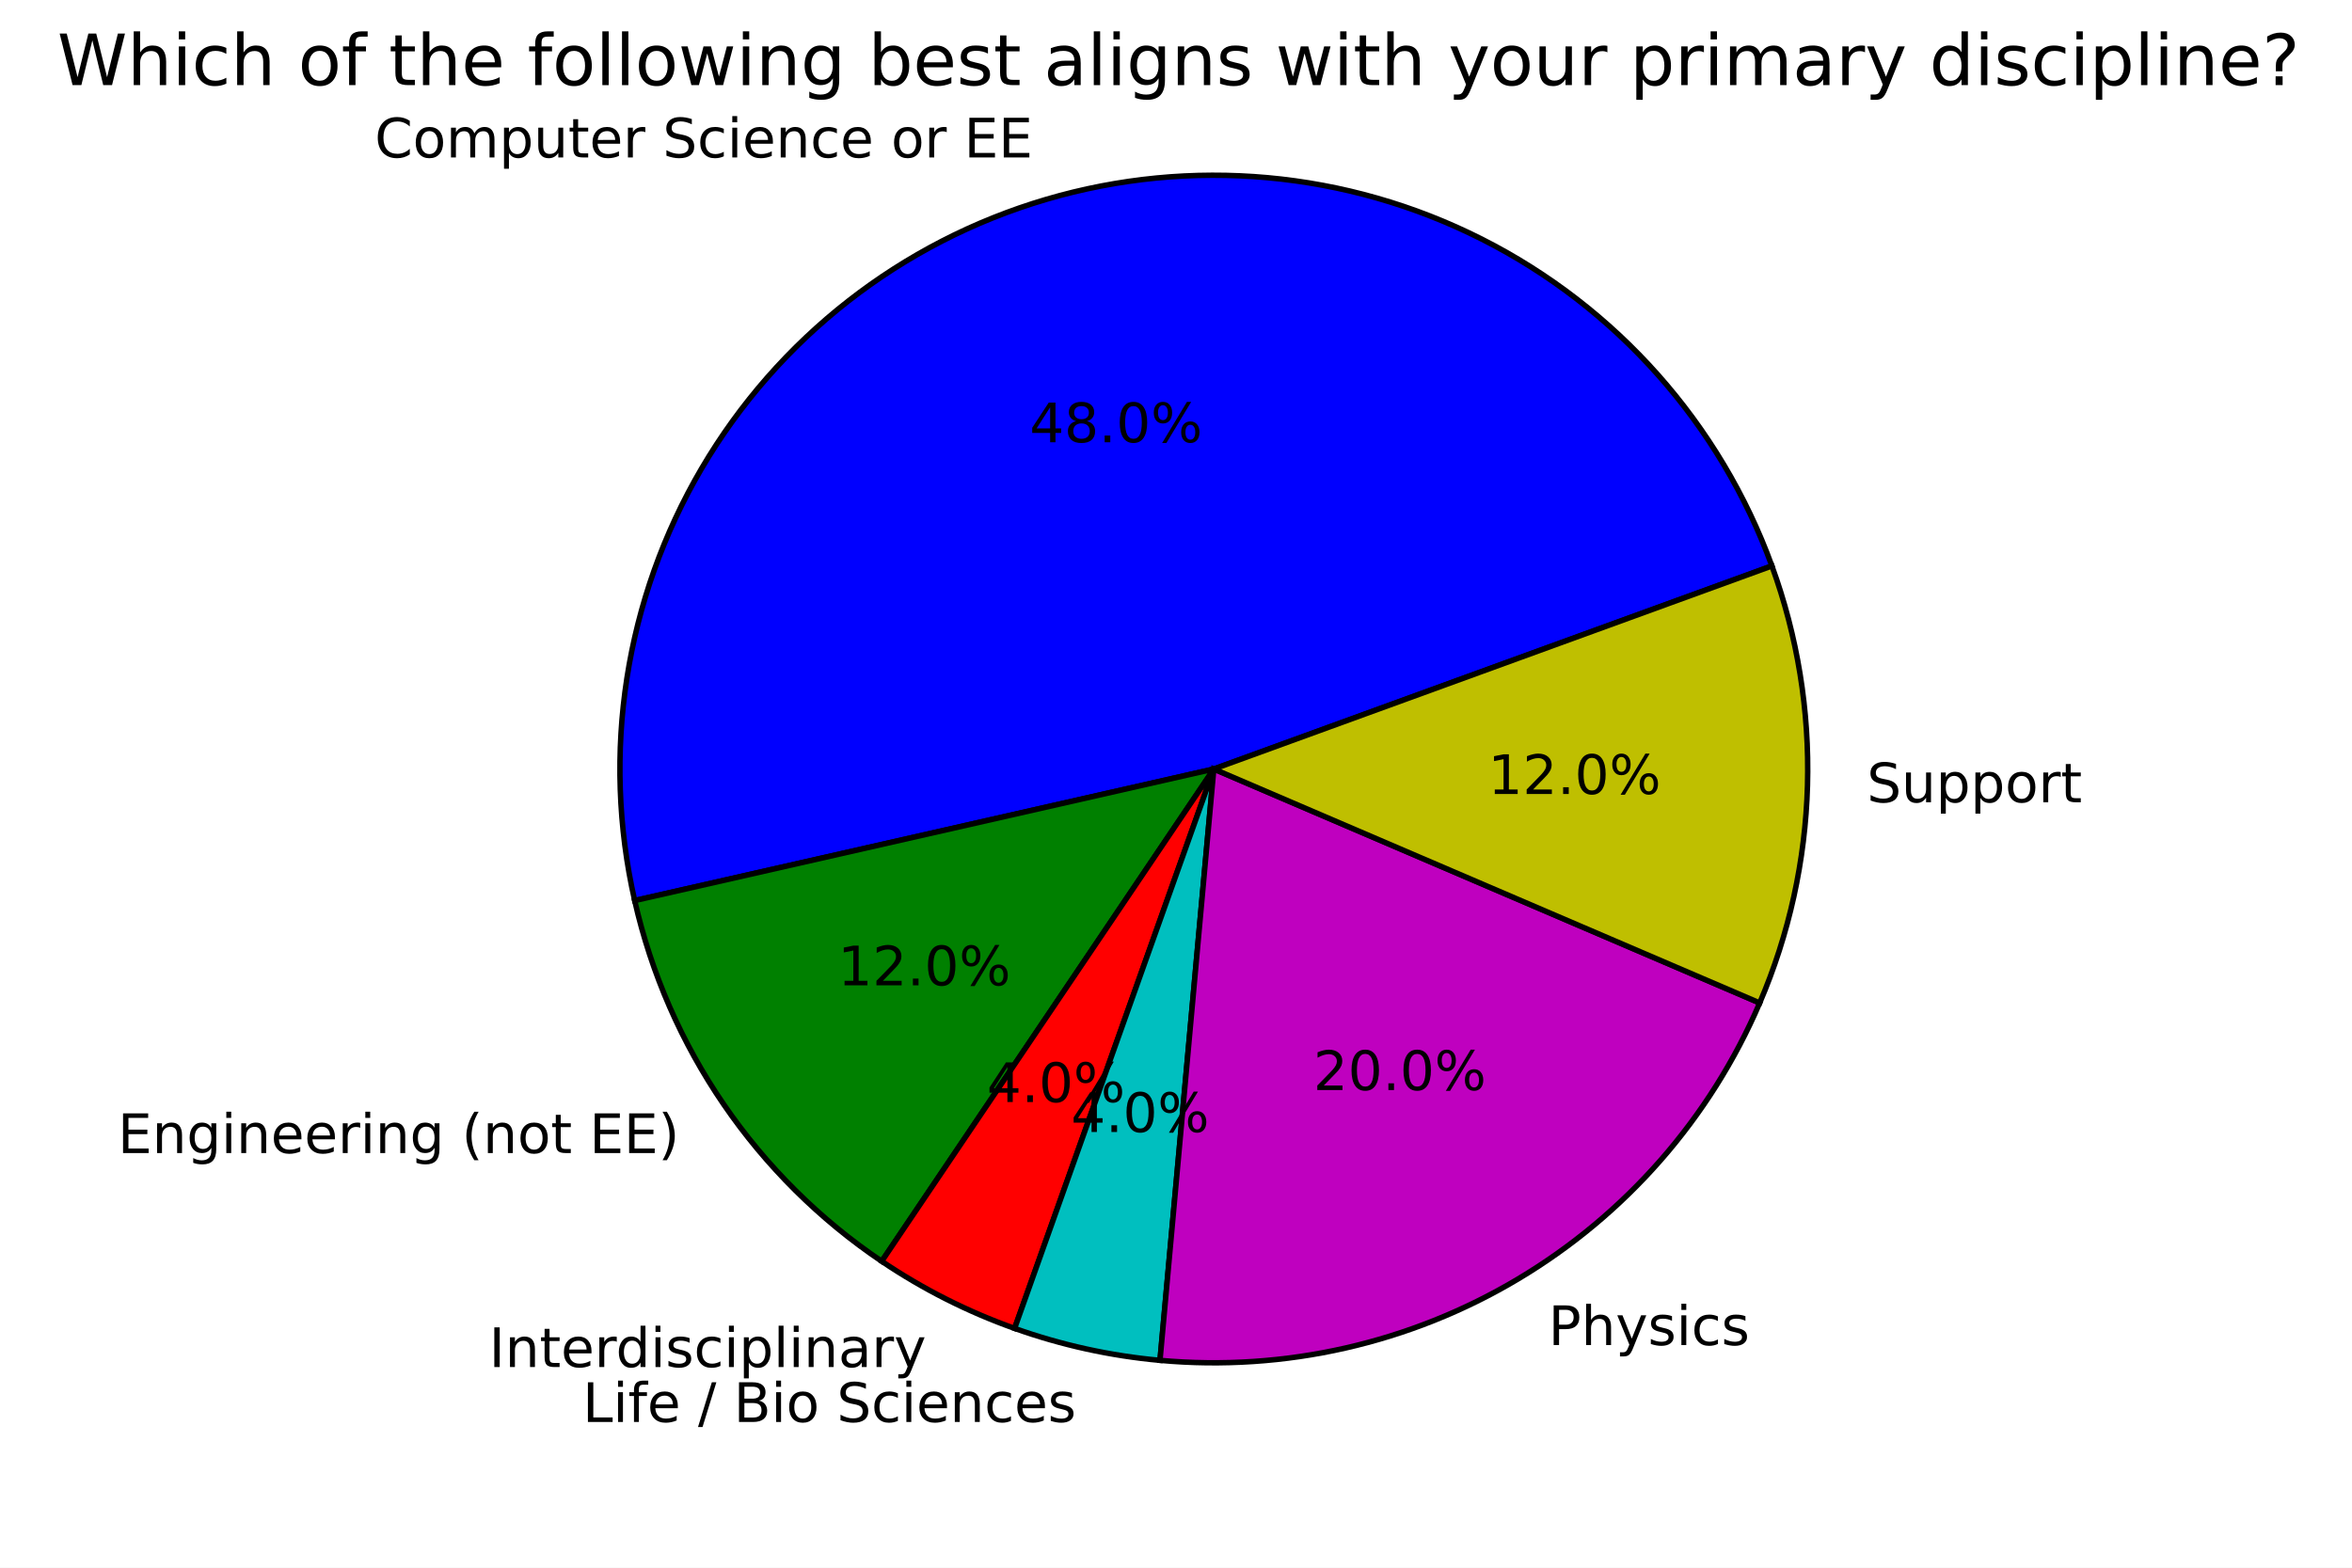
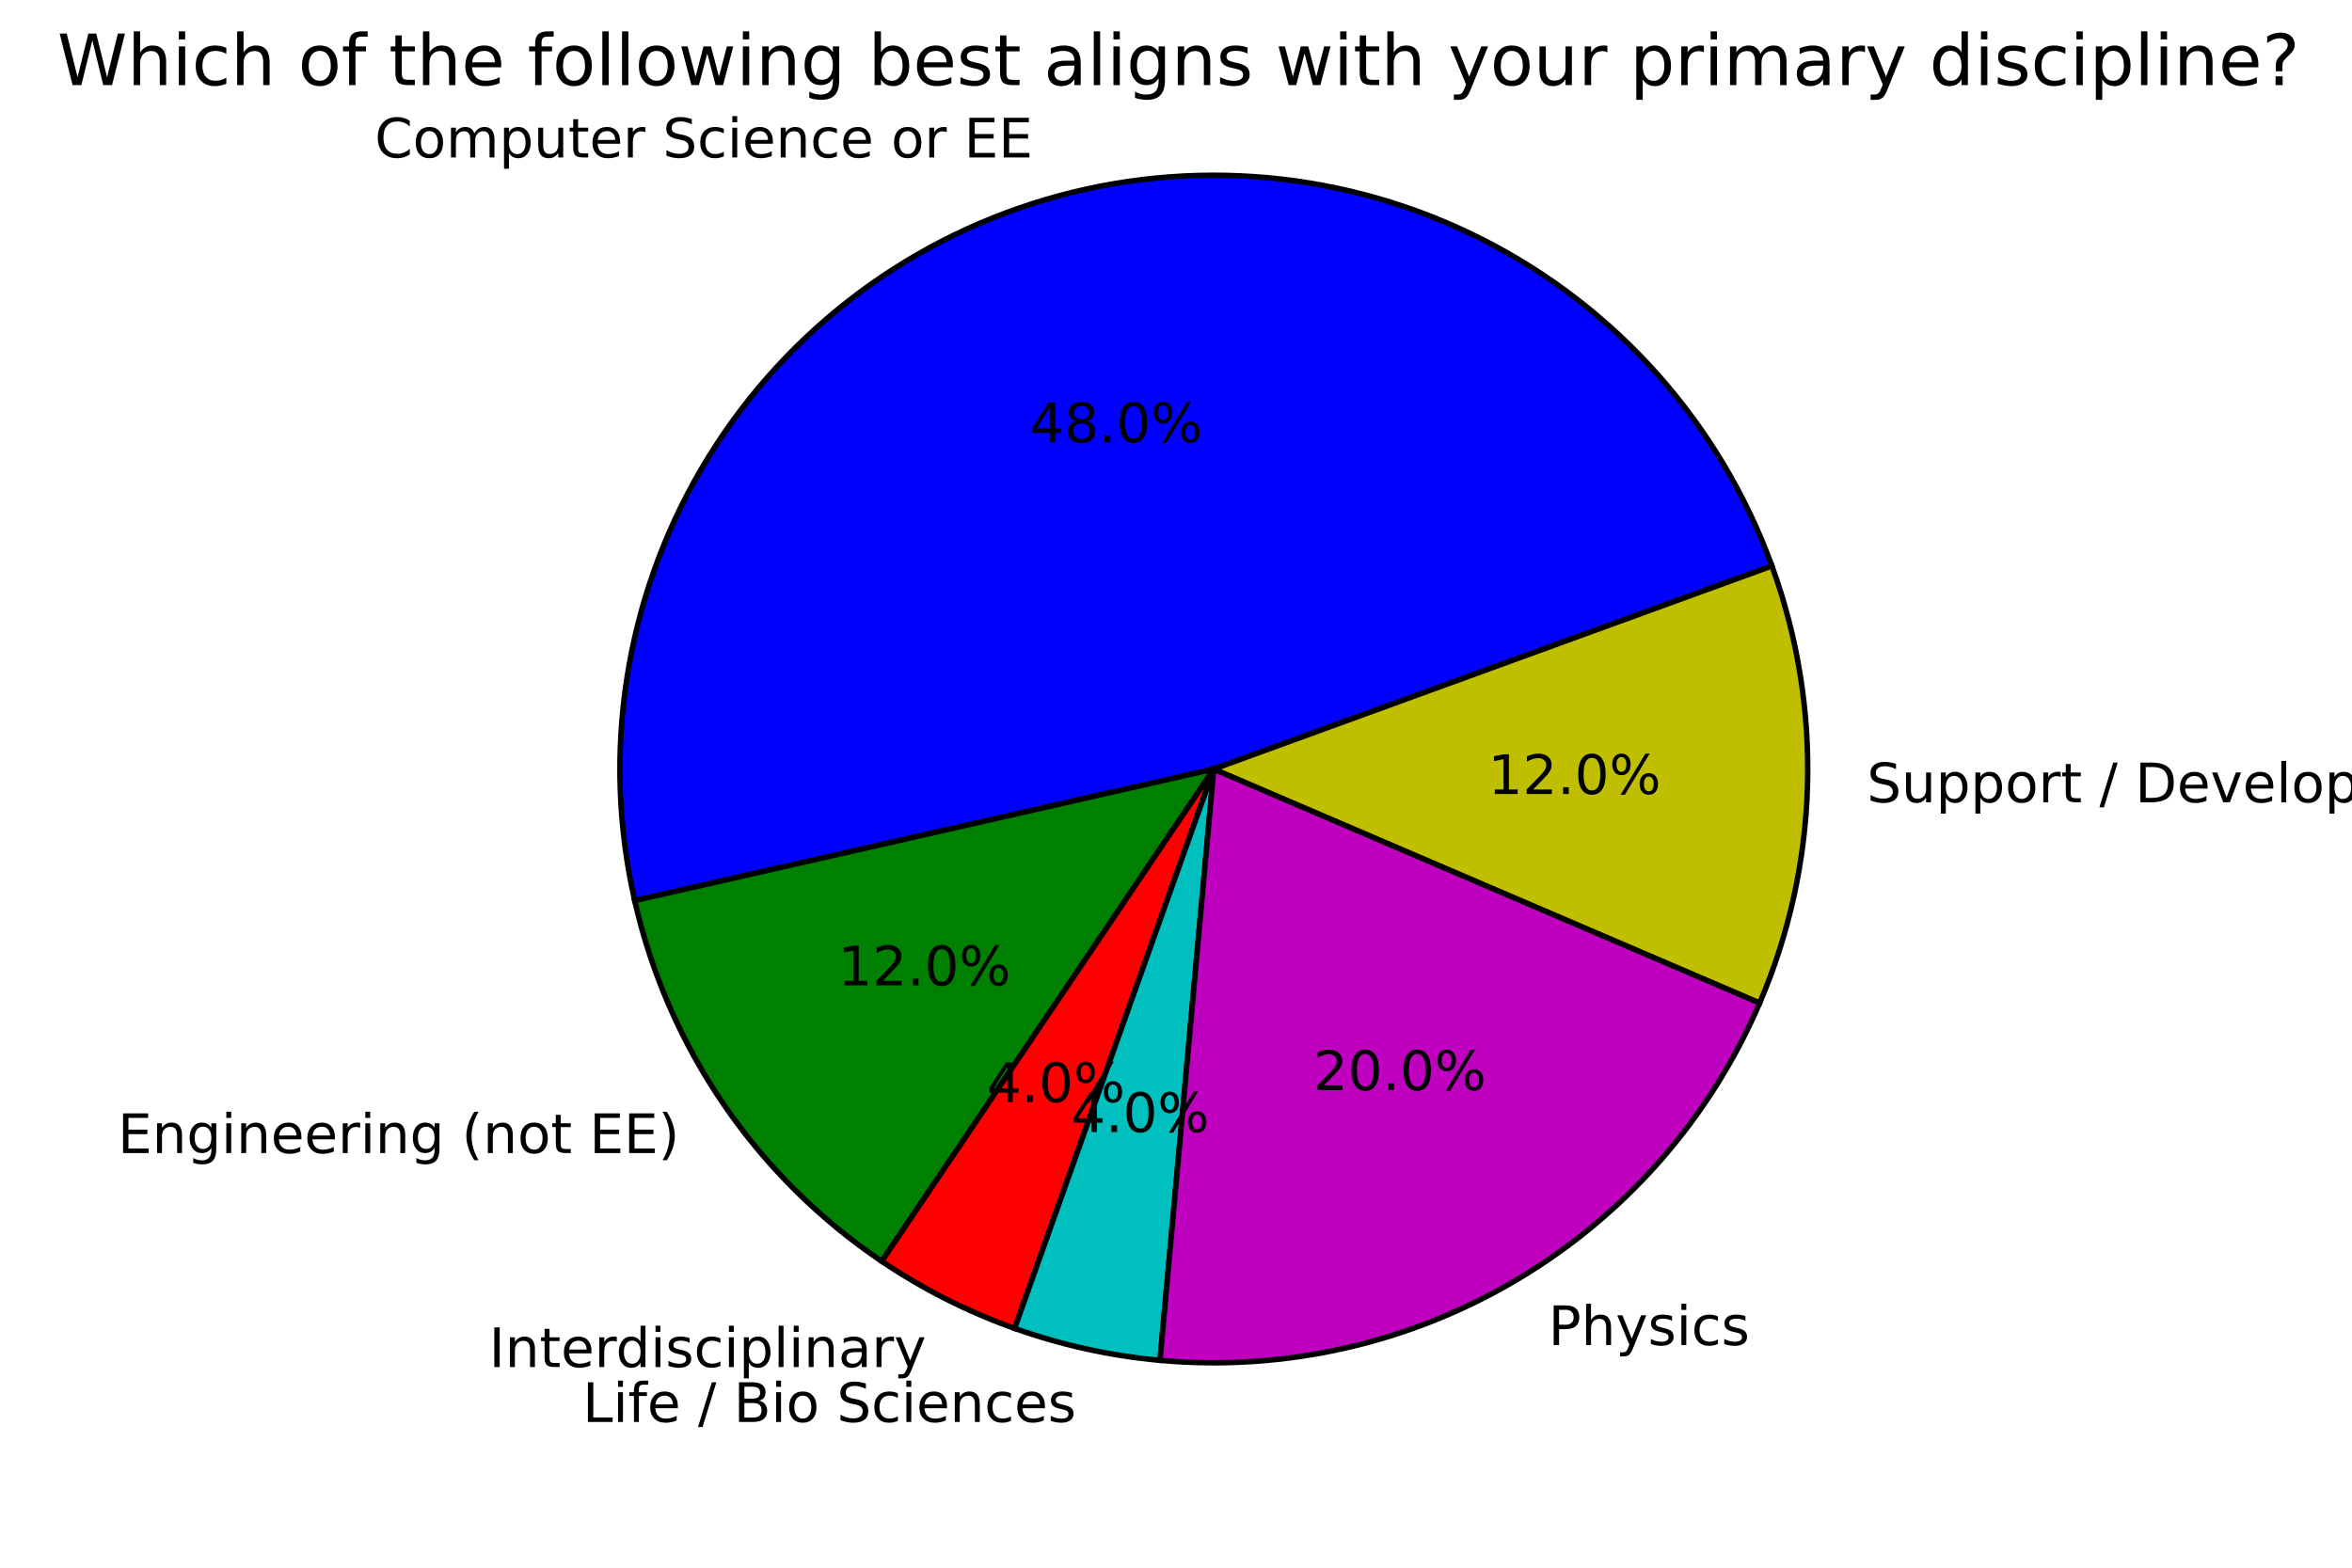
<svg xmlns="http://www.w3.org/2000/svg" xmlns:xlink="http://www.w3.org/1999/xlink" height="288pt" version="1.1" viewBox="0 0 432 288" width="432pt">
  <defs>
    <style type="text/css">
*{stroke-linecap:butt;stroke-linejoin:round;}
  </style>
  </defs>
  <g id="figure_1">
    <g id="patch_1">
      <path d=" M0 288 L432 288 L432 0 L0 0 z " style="fill:#ffffff;" />
    </g>
    <g id="axes_1">
      <g id="patch_2">
        <path d=" M325.452 103.968 C315.966 77.905 296.887 56.416 272.13 43.91 C247.373 31.404 218.755 28.8 192.147 36.631 C165.54 44.462 142.895 62.154 128.86 86.077 C114.824 110 110.428 138.398 116.573 165.445 L222.946 141.277 L325.452 103.968 z " style="fill:#0000ff;stroke:#000000;stroke-linejoin:miter;" />
      </g>
      <g id="patch_3">
        <path d=" M116.573 165.445 C119.619 178.851 125.172 191.562 132.939 202.906 C140.707 214.25 150.549 224.024 161.947 231.712 L222.946 141.277 L116.573 165.445 z " style="fill:#008000;stroke:#000000;stroke-linejoin:miter;" />
      </g>
      <g id="patch_4">
        <path d=" M161.947 231.712 C165.737 234.268 169.683 236.583 173.763 238.644 C177.843 240.705 182.048 242.508 186.354 244.041 L222.946 141.277 L161.947 231.712 z " style="fill:#ff0000;stroke:#000000;stroke-linejoin:miter;" />
      </g>
      <g id="patch_5">
        <path d=" M186.354 244.041 C190.66 245.574 195.058 246.835 199.522 247.817 C203.986 248.798 208.508 249.498 213.06 249.912 L222.946 141.277 L186.354 244.041 z " style="fill:#00bfbf;stroke:#000000;stroke-linejoin:miter;" />
      </g>
      <g id="patch_6">
        <path d=" M213.06 249.912 C235.998 252 259.018 246.77 278.802 234.976 C298.586 223.182 314.136 205.42 323.21 184.25 L222.946 141.277 L213.06 249.912 z " style="fill:#bf00bf;stroke:#000000;stroke-linejoin:miter;" />
      </g>
      <g id="patch_7">
        <path d=" M323.21 184.25 C328.626 171.613 331.604 158.066 331.988 144.323 C332.372 130.58 330.154 116.887 325.452 103.968 L222.946 141.277 L323.21 184.25 z " style="fill:#bfbf00;stroke:#000000;stroke-linejoin:miter;" />
      </g>
      <g id="matplotlib.axis_1" />
      <g id="matplotlib.axis_2" />
      <g id="text_1">
        <defs>
          <path id="BitstreamVeraSans-Roman-20" />
          <path d=" M54.891 33.016 L54.891 0 L45.906 0 L45.906 32.719 Q45.906 40.484 42.875 44.328 Q39.844 48.188 33.797 48.188 Q26.516 48.188 22.312 43.547 Q18.109 38.922 18.109 30.906 L18.109 0 L9.078 0 L9.078 54.688 L18.109 54.688 L18.109 46.188 Q21.344 51.125 25.703 53.562 Q30.078 56 35.797 56 Q45.219 56 50.047 50.172 Q54.891 44.344 54.891 33.016" id="BitstreamVeraSans-Roman-6e" />
          <path d=" M52 44.188 Q55.375 50.25 60.062 53.125 Q64.75 56 71.094 56 Q79.641 56 84.281 50.016 Q88.922 44.047 88.922 33.016 L88.922 0 L79.891 0 L79.891 32.719 Q79.891 40.578 77.094 44.375 Q74.312 48.188 68.609 48.188 Q61.625 48.188 57.562 43.547 Q53.516 38.922 53.516 30.906 L53.516 0 L44.484 0 L44.484 32.719 Q44.484 40.625 41.703 44.406 Q38.922 48.188 33.109 48.188 Q26.219 48.188 22.156 43.531 Q18.109 38.875 18.109 30.906 L18.109 0 L9.078 0 L9.078 54.688 L18.109 54.688 L18.109 46.188 Q21.188 51.219 25.484 53.609 Q29.781 56 35.688 56 Q41.656 56 45.828 52.969 Q50 49.953 52 44.188" id="BitstreamVeraSans-Roman-6d" />
          <path d=" M30.609 48.391 Q23.391 48.391 19.188 42.75 Q14.984 37.109 14.984 27.297 Q14.984 17.484 19.156 11.844 Q23.344 6.203 30.609 6.203 Q37.797 6.203 41.984 11.859 Q46.188 17.531 46.188 27.297 Q46.188 37.016 41.984 42.703 Q37.797 48.391 30.609 48.391 M30.609 56 Q42.328 56 49.016 48.375 Q55.719 40.766 55.719 27.297 Q55.719 13.875 49.016 6.219 Q42.328 -1.422 30.609 -1.422 Q18.844 -1.422 12.172 6.219 Q5.516 13.875 5.516 27.297 Q5.516 40.766 12.172 48.375 Q18.844 56 30.609 56" id="BitstreamVeraSans-Roman-6f" />
          <path d=" M9.812 72.906 L55.906 72.906 L55.906 64.594 L19.672 64.594 L19.672 43.016 L54.391 43.016 L54.391 34.719 L19.672 34.719 L19.672 8.297 L56.781 8.297 L56.781 0 L9.812 0 z " id="BitstreamVeraSans-Roman-45" />
          <path d=" M53.516 70.516 L53.516 60.891 Q47.906 63.578 42.922 64.891 Q37.938 66.219 33.297 66.219 Q25.25 66.219 20.875 63.094 Q16.5 59.969 16.5 54.203 Q16.5 49.359 19.406 46.891 Q22.312 44.438 30.422 42.922 L36.375 41.703 Q47.406 39.594 52.656 34.297 Q57.906 29 57.906 20.125 Q57.906 9.516 50.797 4.047 Q43.703 -1.422 29.984 -1.422 Q24.812 -1.422 18.969 -0.25 Q13.141 0.922 6.891 3.219 L6.891 13.375 Q12.891 10.016 18.656 8.297 Q24.422 6.594 29.984 6.594 Q38.422 6.594 43.016 9.906 Q47.609 13.234 47.609 19.391 Q47.609 24.75 44.312 27.781 Q41.016 30.812 33.5 32.328 L27.484 33.5 Q16.453 35.688 11.516 40.375 Q6.594 45.062 6.594 53.422 Q6.594 63.094 13.406 68.656 Q20.219 74.219 32.172 74.219 Q37.312 74.219 42.625 73.281 Q47.953 72.359 53.516 70.516" id="BitstreamVeraSans-Roman-53" />
          <path d=" M64.406 67.281 L64.406 56.891 Q59.422 61.531 53.781 63.812 Q48.141 66.109 41.797 66.109 Q29.297 66.109 22.656 58.469 Q16.016 50.828 16.016 36.375 Q16.016 21.969 22.656 14.328 Q29.297 6.688 41.797 6.688 Q48.141 6.688 53.781 8.984 Q59.422 11.281 64.406 15.922 L64.406 5.609 Q59.234 2.094 53.438 0.328 Q47.656 -1.422 41.219 -1.422 Q24.656 -1.422 15.125 8.703 Q5.609 18.844 5.609 36.375 Q5.609 53.953 15.125 64.078 Q24.656 74.219 41.219 74.219 Q47.75 74.219 53.531 72.484 Q59.328 70.75 64.406 67.281" id="BitstreamVeraSans-Roman-43" />
          <path d=" M48.781 52.594 L48.781 44.188 Q44.969 46.297 41.141 47.344 Q37.312 48.391 33.406 48.391 Q24.656 48.391 19.812 42.844 Q14.984 37.312 14.984 27.297 Q14.984 17.281 19.812 11.734 Q24.656 6.203 33.406 6.203 Q37.312 6.203 41.141 7.25 Q44.969 8.297 48.781 10.406 L48.781 2.094 Q45.016 0.344 40.984 -0.531 Q36.969 -1.422 32.422 -1.422 Q20.062 -1.422 12.781 6.344 Q5.516 14.109 5.516 27.297 Q5.516 40.672 12.859 48.328 Q20.219 56 33.016 56 Q37.156 56 41.109 55.141 Q45.062 54.297 48.781 52.594" id="BitstreamVeraSans-Roman-63" />
          <path d=" M56.203 29.594 L56.203 25.203 L14.891 25.203 Q15.484 15.922 20.484 11.062 Q25.484 6.203 34.422 6.203 Q39.594 6.203 44.453 7.469 Q49.312 8.734 54.109 11.281 L54.109 2.781 Q49.266 0.734 44.188 -0.344 Q39.109 -1.422 33.891 -1.422 Q20.797 -1.422 13.156 6.188 Q5.516 13.812 5.516 26.812 Q5.516 40.234 12.766 48.109 Q20.016 56 32.328 56 Q43.359 56 49.781 48.891 Q56.203 41.797 56.203 29.594 M47.219 32.234 Q47.125 39.594 43.094 43.984 Q39.062 48.391 32.422 48.391 Q24.906 48.391 20.391 44.141 Q15.875 39.891 15.188 32.172 z " id="BitstreamVeraSans-Roman-65" />
          <path d=" M9.422 54.688 L18.406 54.688 L18.406 0 L9.422 0 z  M9.422 75.984 L18.406 75.984 L18.406 64.594 L9.422 64.594 z " id="BitstreamVeraSans-Roman-69" />
          <path d=" M18.312 70.219 L18.312 54.688 L36.812 54.688 L36.812 47.703 L18.312 47.703 L18.312 18.016 Q18.312 11.328 20.141 9.422 Q21.969 7.516 27.594 7.516 L36.812 7.516 L36.812 0 L27.594 0 Q17.188 0 13.234 3.875 Q9.281 7.766 9.281 18.016 L9.281 47.703 L2.688 47.703 L2.688 54.688 L9.281 54.688 L9.281 70.219 z " id="BitstreamVeraSans-Roman-74" />
          <path d=" M8.5 21.578 L8.5 54.688 L17.484 54.688 L17.484 21.922 Q17.484 14.156 20.5 10.266 Q23.531 6.391 29.594 6.391 Q36.859 6.391 41.078 11.031 Q45.312 15.672 45.312 23.688 L45.312 54.688 L54.297 54.688 L54.297 0 L45.312 0 L45.312 8.406 Q42.047 3.422 37.719 1 Q33.406 -1.422 27.688 -1.422 Q18.266 -1.422 13.375 4.438 Q8.5 10.297 8.5 21.578" id="BitstreamVeraSans-Roman-75" />
          <path d=" M41.109 46.297 Q39.594 47.172 37.812 47.578 Q36.031 48 33.891 48 Q26.266 48 22.188 43.047 Q18.109 38.094 18.109 28.812 L18.109 0 L9.078 0 L9.078 54.688 L18.109 54.688 L18.109 46.188 Q20.953 51.172 25.484 53.578 Q30.031 56 36.531 56 Q37.453 56 38.578 55.875 Q39.703 55.766 41.062 55.516 z " id="BitstreamVeraSans-Roman-72" />
          <path d=" M18.109 8.203 L18.109 -20.797 L9.078 -20.797 L9.078 54.688 L18.109 54.688 L18.109 46.391 Q20.953 51.266 25.266 53.625 Q29.594 56 35.594 56 Q45.562 56 51.781 48.094 Q58.016 40.188 58.016 27.297 Q58.016 14.406 51.781 6.484 Q45.562 -1.422 35.594 -1.422 Q29.594 -1.422 25.266 0.953 Q20.953 3.328 18.109 8.203 M48.688 27.297 Q48.688 37.203 44.609 42.844 Q40.531 48.484 33.406 48.484 Q26.266 48.484 22.188 42.844 Q18.109 37.203 18.109 27.297 Q18.109 17.391 22.188 11.75 Q26.266 6.109 33.406 6.109 Q40.531 6.109 44.609 11.75 Q48.688 17.391 48.688 27.297" id="BitstreamVeraSans-Roman-70" />
        </defs>
        <g transform="translate(68.82684 28.92586)scale(0.1 -0.1)">
          <use xlink:href="#BitstreamVeraSans-Roman-43" />
          <use x="69.824" xlink:href="#BitstreamVeraSans-Roman-6f" />
          <use x="131.006" xlink:href="#BitstreamVeraSans-Roman-6d" />
          <use x="228.418" xlink:href="#BitstreamVeraSans-Roman-70" />
          <use x="291.895" xlink:href="#BitstreamVeraSans-Roman-75" />
          <use x="355.273" xlink:href="#BitstreamVeraSans-Roman-74" />
          <use x="394.482" xlink:href="#BitstreamVeraSans-Roman-65" />
          <use x="456.006" xlink:href="#BitstreamVeraSans-Roman-72" />
          <use x="497.119" xlink:href="#BitstreamVeraSans-Roman-20" />
          <use x="528.906" xlink:href="#BitstreamVeraSans-Roman-53" />
          <use x="592.383" xlink:href="#BitstreamVeraSans-Roman-63" />
          <use x="647.363" xlink:href="#BitstreamVeraSans-Roman-69" />
          <use x="675.146" xlink:href="#BitstreamVeraSans-Roman-65" />
          <use x="736.67" xlink:href="#BitstreamVeraSans-Roman-6e" />
          <use x="800.049" xlink:href="#BitstreamVeraSans-Roman-63" />
          <use x="855.029" xlink:href="#BitstreamVeraSans-Roman-65" />
          <use x="916.553" xlink:href="#BitstreamVeraSans-Roman-20" />
          <use x="948.34" xlink:href="#BitstreamVeraSans-Roman-6f" />
          <use x="1009.521" xlink:href="#BitstreamVeraSans-Roman-72" />
          <use x="1050.635" xlink:href="#BitstreamVeraSans-Roman-20" />
          <use x="1082.422" xlink:href="#BitstreamVeraSans-Roman-45" />
          <use x="1145.605" xlink:href="#BitstreamVeraSans-Roman-45" />
        </g>
      </g>
      <g id="text_2">
        <defs>
          <path d=" M72.703 32.078 Q68.453 32.078 66.031 28.469 Q63.625 24.859 63.625 18.406 Q63.625 12.062 66.031 8.422 Q68.453 4.781 72.703 4.781 Q76.859 4.781 79.266 8.422 Q81.688 12.062 81.688 18.406 Q81.688 24.812 79.266 28.438 Q76.859 32.078 72.703 32.078 M72.703 38.281 Q80.422 38.281 84.953 32.906 Q89.5 27.547 89.5 18.406 Q89.5 9.281 84.938 3.922 Q80.375 -1.422 72.703 -1.422 Q64.891 -1.422 60.344 3.922 Q55.812 9.281 55.812 18.406 Q55.812 27.594 60.375 32.938 Q64.938 38.281 72.703 38.281 M22.312 68.016 Q18.109 68.016 15.688 64.375 Q13.281 60.75 13.281 54.391 Q13.281 47.953 15.672 44.328 Q18.062 40.719 22.312 40.719 Q26.562 40.719 28.969 44.328 Q31.391 47.953 31.391 54.391 Q31.391 60.688 28.953 64.344 Q26.516 68.016 22.312 68.016 M66.406 74.219 L74.219 74.219 L28.609 -1.422 L20.797 -1.422 z  M22.312 74.219 Q30.031 74.219 34.609 68.875 Q39.203 63.531 39.203 54.391 Q39.203 45.172 34.641 39.844 Q30.078 34.516 22.312 34.516 Q14.547 34.516 10.031 39.859 Q5.516 45.219 5.516 54.391 Q5.516 63.484 10.047 68.844 Q14.594 74.219 22.312 74.219" id="BitstreamVeraSans-Roman-25" />
          <path d=" M31.781 34.625 Q24.75 34.625 20.719 30.859 Q16.703 27.094 16.703 20.516 Q16.703 13.922 20.719 10.156 Q24.75 6.391 31.781 6.391 Q38.812 6.391 42.859 10.172 Q46.922 13.969 46.922 20.516 Q46.922 27.094 42.891 30.859 Q38.875 34.625 31.781 34.625 M21.922 38.812 Q15.578 40.375 12.031 44.719 Q8.5 49.078 8.5 55.328 Q8.5 64.062 14.719 69.141 Q20.953 74.219 31.781 74.219 Q42.672 74.219 48.875 69.141 Q55.078 64.062 55.078 55.328 Q55.078 49.078 51.531 44.719 Q48 40.375 41.703 38.812 Q48.828 37.156 52.797 32.312 Q56.781 27.484 56.781 20.516 Q56.781 9.906 50.312 4.234 Q43.844 -1.422 31.781 -1.422 Q19.734 -1.422 13.25 4.234 Q6.781 9.906 6.781 20.516 Q6.781 27.484 10.781 32.312 Q14.797 37.156 21.922 38.812 M18.312 54.391 Q18.312 48.734 21.844 45.562 Q25.391 42.391 31.781 42.391 Q38.141 42.391 41.719 45.562 Q45.312 48.734 45.312 54.391 Q45.312 60.062 41.719 63.234 Q38.141 66.406 31.781 66.406 Q25.391 66.406 21.844 63.234 Q18.312 60.062 18.312 54.391" id="BitstreamVeraSans-Roman-38" />
          <path d=" M10.688 12.406 L21 12.406 L21 0 L10.688 0 z " id="BitstreamVeraSans-Roman-2e" />
          <path d=" M31.781 66.406 Q24.172 66.406 20.328 58.906 Q16.5 51.422 16.5 36.375 Q16.5 21.391 20.328 13.891 Q24.172 6.391 31.781 6.391 Q39.453 6.391 43.281 13.891 Q47.125 21.391 47.125 36.375 Q47.125 51.422 43.281 58.906 Q39.453 66.406 31.781 66.406 M31.781 74.219 Q44.047 74.219 50.516 64.516 Q56.984 54.828 56.984 36.375 Q56.984 17.969 50.516 8.266 Q44.047 -1.422 31.781 -1.422 Q19.531 -1.422 13.062 8.266 Q6.594 17.969 6.594 36.375 Q6.594 54.828 13.062 64.516 Q19.531 74.219 31.781 74.219" id="BitstreamVeraSans-Roman-30" />
          <path d=" M37.797 64.312 L12.891 25.391 L37.797 25.391 z  M35.203 72.906 L47.609 72.906 L47.609 25.391 L58.016 25.391 L58.016 17.188 L47.609 17.188 L47.609 0 L37.797 0 L37.797 17.188 L4.891 17.188 L4.891 26.703 z " id="BitstreamVeraSans-Roman-34" />
        </defs>
        <g transform="translate(189.1037 81.24889)scale(0.1 -0.1)">
          <use xlink:href="#BitstreamVeraSans-Roman-34" />
          <use x="63.623" xlink:href="#BitstreamVeraSans-Roman-38" />
          <use x="127.246" xlink:href="#BitstreamVeraSans-Roman-2e" />
          <use x="159.033" xlink:href="#BitstreamVeraSans-Roman-30" />
          <use x="222.656" xlink:href="#BitstreamVeraSans-Roman-25" />
        </g>
      </g>
      <g id="text_3">
        <defs>
          <path d=" M8.016 75.875 L15.828 75.875 Q23.141 64.359 26.781 53.312 Q30.422 42.281 30.422 31.391 Q30.422 20.453 26.781 9.375 Q23.141 -1.703 15.828 -13.188 L8.016 -13.188 Q14.5 -2 17.703 9.062 Q20.906 20.125 20.906 31.391 Q20.906 42.672 17.703 53.656 Q14.5 64.656 8.016 75.875" id="BitstreamVeraSans-Roman-29" />
          <path d=" M31 75.875 Q24.469 64.656 21.281 53.656 Q18.109 42.672 18.109 31.391 Q18.109 20.125 21.312 9.062 Q24.516 -2 31 -13.188 L23.188 -13.188 Q15.875 -1.703 12.234 9.375 Q8.594 20.453 8.594 31.391 Q8.594 42.281 12.203 53.312 Q15.828 64.359 23.188 75.875 z " id="BitstreamVeraSans-Roman-28" />
          <path d=" M45.406 27.984 Q45.406 37.75 41.375 43.109 Q37.359 48.484 30.078 48.484 Q22.859 48.484 18.828 43.109 Q14.797 37.75 14.797 27.984 Q14.797 18.266 18.828 12.891 Q22.859 7.516 30.078 7.516 Q37.359 7.516 41.375 12.891 Q45.406 18.266 45.406 27.984 M54.391 6.781 Q54.391 -7.172 48.188 -13.984 Q42 -20.797 29.203 -20.797 Q24.469 -20.797 20.266 -20.094 Q16.062 -19.391 12.109 -17.922 L12.109 -9.188 Q16.062 -11.328 19.922 -12.344 Q23.781 -13.375 27.781 -13.375 Q36.625 -13.375 41.016 -8.766 Q45.406 -4.156 45.406 5.172 L45.406 9.625 Q42.625 4.781 38.281 2.391 Q33.938 0 27.875 0 Q17.828 0 11.672 7.656 Q5.516 15.328 5.516 27.984 Q5.516 40.672 11.672 48.328 Q17.828 56 27.875 56 Q33.938 56 38.281 53.609 Q42.625 51.219 45.406 46.391 L45.406 54.688 L54.391 54.688 z " id="BitstreamVeraSans-Roman-67" />
        </defs>
        <g transform="translate(21.62315 211.8284)scale(0.1 -0.1)">
          <use xlink:href="#BitstreamVeraSans-Roman-45" />
          <use x="63.184" xlink:href="#BitstreamVeraSans-Roman-6e" />
          <use x="126.562" xlink:href="#BitstreamVeraSans-Roman-67" />
          <use x="190.039" xlink:href="#BitstreamVeraSans-Roman-69" />
          <use x="217.822" xlink:href="#BitstreamVeraSans-Roman-6e" />
          <use x="281.201" xlink:href="#BitstreamVeraSans-Roman-65" />
          <use x="342.725" xlink:href="#BitstreamVeraSans-Roman-65" />
          <use x="404.248" xlink:href="#BitstreamVeraSans-Roman-72" />
          <use x="445.361" xlink:href="#BitstreamVeraSans-Roman-69" />
          <use x="473.145" xlink:href="#BitstreamVeraSans-Roman-6e" />
          <use x="536.523" xlink:href="#BitstreamVeraSans-Roman-67" />
          <use x="600.0" xlink:href="#BitstreamVeraSans-Roman-20" />
          <use x="631.787" xlink:href="#BitstreamVeraSans-Roman-28" />
          <use x="670.801" xlink:href="#BitstreamVeraSans-Roman-6e" />
          <use x="734.18" xlink:href="#BitstreamVeraSans-Roman-6f" />
          <use x="795.361" xlink:href="#BitstreamVeraSans-Roman-74" />
          <use x="834.57" xlink:href="#BitstreamVeraSans-Roman-20" />
          <use x="866.357" xlink:href="#BitstreamVeraSans-Roman-45" />
          <use x="929.541" xlink:href="#BitstreamVeraSans-Roman-45" />
          <use x="992.725" xlink:href="#BitstreamVeraSans-Roman-29" />
        </g>
      </g>
      <g id="text_4">
        <defs>
          <path d=" M19.188 8.297 L53.609 8.297 L53.609 0 L7.328 0 L7.328 8.297 Q12.938 14.109 22.625 23.891 Q32.328 33.688 34.812 36.531 Q39.547 41.844 41.422 45.531 Q43.312 49.219 43.312 52.781 Q43.312 58.594 39.234 62.25 Q35.156 65.922 28.609 65.922 Q23.969 65.922 18.812 64.312 Q13.672 62.703 7.812 59.422 L7.812 69.391 Q13.766 71.781 18.938 73 Q24.125 74.219 28.422 74.219 Q39.75 74.219 46.484 68.547 Q53.219 62.891 53.219 53.422 Q53.219 48.922 51.531 44.891 Q49.859 40.875 45.406 35.406 Q44.188 33.984 37.641 27.219 Q31.109 20.453 19.188 8.297" id="BitstreamVeraSans-Roman-32" />
          <path d=" M12.406 8.297 L28.516 8.297 L28.516 63.922 L10.984 60.406 L10.984 69.391 L28.422 72.906 L38.281 72.906 L38.281 8.297 L54.391 8.297 L54.391 0 L12.406 0 z " id="BitstreamVeraSans-Roman-31" />
        </defs>
        <g transform="translate(153.8836 181.0139)scale(0.1 -0.1)">
          <use xlink:href="#BitstreamVeraSans-Roman-31" />
          <use x="63.623" xlink:href="#BitstreamVeraSans-Roman-32" />
          <use x="127.246" xlink:href="#BitstreamVeraSans-Roman-2e" />
          <use x="159.033" xlink:href="#BitstreamVeraSans-Roman-30" />
          <use x="222.656" xlink:href="#BitstreamVeraSans-Roman-25" />
        </g>
      </g>
      <g id="text_5">
        <defs>
          <path d=" M9.422 75.984 L18.406 75.984 L18.406 0 L9.422 0 z " id="BitstreamVeraSans-Roman-6c" />
          <path d=" M32.172 -5.078 Q28.375 -14.844 24.75 -17.812 Q21.141 -20.797 15.094 -20.797 L7.906 -20.797 L7.906 -13.281 L13.188 -13.281 Q16.891 -13.281 18.938 -11.516 Q21 -9.766 23.484 -3.219 L25.094 0.875 L2.984 54.688 L12.5 54.688 L29.594 11.922 L46.688 54.688 L56.203 54.688 z " id="BitstreamVeraSans-Roman-79" />
          <path d=" M45.406 46.391 L45.406 75.984 L54.391 75.984 L54.391 0 L45.406 0 L45.406 8.203 Q42.578 3.328 38.25 0.953 Q33.938 -1.422 27.875 -1.422 Q17.969 -1.422 11.734 6.484 Q5.516 14.406 5.516 27.297 Q5.516 40.188 11.734 48.094 Q17.969 56 27.875 56 Q33.938 56 38.25 53.625 Q42.578 51.266 45.406 46.391 M14.797 27.297 Q14.797 17.391 18.875 11.75 Q22.953 6.109 30.078 6.109 Q37.203 6.109 41.297 11.75 Q45.406 17.391 45.406 27.297 Q45.406 37.203 41.297 42.844 Q37.203 48.484 30.078 48.484 Q22.953 48.484 18.875 42.844 Q14.797 37.203 14.797 27.297" id="BitstreamVeraSans-Roman-64" />
          <path d=" M34.281 27.484 Q23.391 27.484 19.188 25 Q14.984 22.516 14.984 16.5 Q14.984 11.719 18.141 8.906 Q21.297 6.109 26.703 6.109 Q34.188 6.109 38.703 11.406 Q43.219 16.703 43.219 25.484 L43.219 27.484 z  M52.203 31.203 L52.203 0 L43.219 0 L43.219 8.297 Q40.141 3.328 35.547 0.953 Q30.953 -1.422 24.312 -1.422 Q15.922 -1.422 10.953 3.297 Q6 8.016 6 15.922 Q6 25.141 12.172 29.828 Q18.359 34.516 30.609 34.516 L43.219 34.516 L43.219 35.406 Q43.219 41.609 39.141 45 Q35.062 48.391 27.688 48.391 Q23 48.391 18.547 47.266 Q14.109 46.141 10.016 43.891 L10.016 52.203 Q14.938 54.109 19.578 55.047 Q24.219 56 28.609 56 Q40.484 56 46.344 49.844 Q52.203 43.703 52.203 31.203" id="BitstreamVeraSans-Roman-61" />
          <path d=" M44.281 53.078 L44.281 44.578 Q40.484 46.531 36.375 47.5 Q32.281 48.484 27.875 48.484 Q21.188 48.484 17.844 46.438 Q14.5 44.391 14.5 40.281 Q14.5 37.156 16.891 35.375 Q19.281 33.594 26.516 31.984 L29.594 31.297 Q39.156 29.25 43.188 25.516 Q47.219 21.781 47.219 15.094 Q47.219 7.469 41.188 3.016 Q35.156 -1.422 24.609 -1.422 Q20.219 -1.422 15.453 -0.562 Q10.688 0.297 5.422 2 L5.422 11.281 Q10.406 8.688 15.234 7.391 Q20.062 6.109 24.812 6.109 Q31.156 6.109 34.562 8.281 Q37.984 10.453 37.984 14.406 Q37.984 18.062 35.516 20.016 Q33.062 21.969 24.703 23.781 L21.578 24.516 Q13.234 26.266 9.516 29.906 Q5.812 33.547 5.812 39.891 Q5.812 47.609 11.281 51.797 Q16.75 56 26.812 56 Q31.781 56 36.172 55.266 Q40.578 54.547 44.281 53.078" id="BitstreamVeraSans-Roman-73" />
          <path d=" M9.812 72.906 L19.672 72.906 L19.672 0 L9.812 0 z " id="BitstreamVeraSans-Roman-49" />
        </defs>
        <g transform="translate(89.81467 251.1403)scale(0.1 -0.1)">
          <use xlink:href="#BitstreamVeraSans-Roman-49" />
          <use x="29.492" xlink:href="#BitstreamVeraSans-Roman-6e" />
          <use x="92.871" xlink:href="#BitstreamVeraSans-Roman-74" />
          <use x="132.08" xlink:href="#BitstreamVeraSans-Roman-65" />
          <use x="193.604" xlink:href="#BitstreamVeraSans-Roman-72" />
          <use x="232.967" xlink:href="#BitstreamVeraSans-Roman-64" />
          <use x="296.443" xlink:href="#BitstreamVeraSans-Roman-69" />
          <use x="324.227" xlink:href="#BitstreamVeraSans-Roman-73" />
          <use x="376.326" xlink:href="#BitstreamVeraSans-Roman-63" />
          <use x="431.307" xlink:href="#BitstreamVeraSans-Roman-69" />
          <use x="459.09" xlink:href="#BitstreamVeraSans-Roman-70" />
          <use x="522.566" xlink:href="#BitstreamVeraSans-Roman-6c" />
          <use x="550.35" xlink:href="#BitstreamVeraSans-Roman-69" />
          <use x="578.133" xlink:href="#BitstreamVeraSans-Roman-6e" />
          <use x="641.512" xlink:href="#BitstreamVeraSans-Roman-61" />
          <use x="702.791" xlink:href="#BitstreamVeraSans-Roman-72" />
          <use x="743.904" xlink:href="#BitstreamVeraSans-Roman-79" />
        </g>
      </g>
      <g id="text_6">
        <g transform="translate(181.2542 202.4568)scale(0.1 -0.1)">
          <use xlink:href="#BitstreamVeraSans-Roman-34" />
          <use x="63.623" xlink:href="#BitstreamVeraSans-Roman-2e" />
          <use x="95.41" xlink:href="#BitstreamVeraSans-Roman-30" />
          <use x="159.033" xlink:href="#BitstreamVeraSans-Roman-25" />
        </g>
      </g>
      <g id="text_7">
        <defs>
          <path d=" M37.109 75.984 L37.109 68.5 L28.516 68.5 Q23.688 68.5 21.797 66.547 Q19.922 64.594 19.922 59.516 L19.922 54.688 L34.719 54.688 L34.719 47.703 L19.922 47.703 L19.922 0 L10.891 0 L10.891 47.703 L2.297 47.703 L2.297 54.688 L10.891 54.688 L10.891 58.5 Q10.891 67.625 15.141 71.797 Q19.391 75.984 28.609 75.984 z " id="BitstreamVeraSans-Roman-66" />
          <path d=" M9.812 72.906 L19.672 72.906 L19.672 8.297 L55.172 8.297 L55.172 0 L9.812 0 z " id="BitstreamVeraSans-Roman-4c" />
          <path d=" M19.672 34.812 L19.672 8.109 L35.5 8.109 Q43.453 8.109 47.281 11.406 Q51.125 14.703 51.125 21.484 Q51.125 28.328 47.281 31.562 Q43.453 34.812 35.5 34.812 z  M19.672 64.797 L19.672 42.828 L34.281 42.828 Q41.5 42.828 45.031 45.531 Q48.578 48.25 48.578 53.812 Q48.578 59.328 45.031 62.062 Q41.5 64.797 34.281 64.797 z  M9.812 72.906 L35.016 72.906 Q46.297 72.906 52.391 68.219 Q58.5 63.531 58.5 54.891 Q58.5 48.188 55.375 44.234 Q52.25 40.281 46.188 39.312 Q53.469 37.75 57.5 32.781 Q61.531 27.828 61.531 20.406 Q61.531 10.641 54.891 5.312 Q48.25 0 35.984 0 L9.812 0 z " id="BitstreamVeraSans-Roman-42" />
          <path d=" M25.391 72.906 L33.688 72.906 L8.297 -9.281 L0 -9.281 z " id="BitstreamVeraSans-Roman-2f" />
        </defs>
        <g transform="translate(107.0063 261.2301)scale(0.1 -0.1)">
          <use xlink:href="#BitstreamVeraSans-Roman-4c" />
          <use x="55.713" xlink:href="#BitstreamVeraSans-Roman-69" />
          <use x="83.496" xlink:href="#BitstreamVeraSans-Roman-66" />
          <use x="118.701" xlink:href="#BitstreamVeraSans-Roman-65" />
          <use x="180.225" xlink:href="#BitstreamVeraSans-Roman-20" />
          <use x="212.012" xlink:href="#BitstreamVeraSans-Roman-2f" />
          <use x="245.703" xlink:href="#BitstreamVeraSans-Roman-20" />
          <use x="277.49" xlink:href="#BitstreamVeraSans-Roman-42" />
          <use x="346.094" xlink:href="#BitstreamVeraSans-Roman-69" />
          <use x="373.877" xlink:href="#BitstreamVeraSans-Roman-6f" />
          <use x="435.059" xlink:href="#BitstreamVeraSans-Roman-20" />
          <use x="466.846" xlink:href="#BitstreamVeraSans-Roman-53" />
          <use x="530.322" xlink:href="#BitstreamVeraSans-Roman-63" />
          <use x="585.303" xlink:href="#BitstreamVeraSans-Roman-69" />
          <use x="613.086" xlink:href="#BitstreamVeraSans-Roman-65" />
          <use x="674.609" xlink:href="#BitstreamVeraSans-Roman-6e" />
          <use x="737.988" xlink:href="#BitstreamVeraSans-Roman-63" />
          <use x="792.969" xlink:href="#BitstreamVeraSans-Roman-65" />
          <use x="854.492" xlink:href="#BitstreamVeraSans-Roman-73" />
        </g>
      </g>
      <g id="text_8">
        <g transform="translate(196.7098 207.9603)scale(0.1 -0.1)">
          <use xlink:href="#BitstreamVeraSans-Roman-34" />
          <use x="63.623" xlink:href="#BitstreamVeraSans-Roman-2e" />
          <use x="95.41" xlink:href="#BitstreamVeraSans-Roman-30" />
          <use x="159.033" xlink:href="#BitstreamVeraSans-Roman-25" />
        </g>
      </g>
      <g id="text_9">
        <defs>
          <path d=" M19.672 64.797 L19.672 37.406 L32.078 37.406 Q38.969 37.406 42.719 40.969 Q46.484 44.531 46.484 51.125 Q46.484 57.672 42.719 61.234 Q38.969 64.797 32.078 64.797 z  M9.812 72.906 L32.078 72.906 Q44.344 72.906 50.609 67.359 Q56.891 61.812 56.891 51.125 Q56.891 40.328 50.609 34.812 Q44.344 29.297 32.078 29.297 L19.672 29.297 L19.672 0 L9.812 0 z " id="BitstreamVeraSans-Roman-50" />
          <path d=" M54.891 33.016 L54.891 0 L45.906 0 L45.906 32.719 Q45.906 40.484 42.875 44.328 Q39.844 48.188 33.797 48.188 Q26.516 48.188 22.312 43.547 Q18.109 38.922 18.109 30.906 L18.109 0 L9.078 0 L9.078 75.984 L18.109 75.984 L18.109 46.188 Q21.344 51.125 25.703 53.562 Q30.078 56 35.797 56 Q45.219 56 50.047 50.172 Q54.891 44.344 54.891 33.016" id="BitstreamVeraSans-Roman-68" />
        </defs>
        <g transform="translate(284.3878 247.1055)scale(0.1 -0.1)">
          <use xlink:href="#BitstreamVeraSans-Roman-50" />
          <use x="60.303" xlink:href="#BitstreamVeraSans-Roman-68" />
          <use x="123.682" xlink:href="#BitstreamVeraSans-Roman-79" />
          <use x="182.861" xlink:href="#BitstreamVeraSans-Roman-73" />
          <use x="234.961" xlink:href="#BitstreamVeraSans-Roman-69" />
          <use x="262.744" xlink:href="#BitstreamVeraSans-Roman-63" />
          <use x="317.725" xlink:href="#BitstreamVeraSans-Roman-73" />
        </g>
      </g>
      <g id="text_10">
        <g transform="translate(241.2185 200.2559)scale(0.1 -0.1)">
          <use xlink:href="#BitstreamVeraSans-Roman-32" />
          <use x="63.623" xlink:href="#BitstreamVeraSans-Roman-30" />
          <use x="127.246" xlink:href="#BitstreamVeraSans-Roman-2e" />
          <use x="159.033" xlink:href="#BitstreamVeraSans-Roman-30" />
          <use x="222.656" xlink:href="#BitstreamVeraSans-Roman-25" />
        </g>
      </g>
      <g id="text_11">
+         <defs>
+           <path d=" M2.984 54.688 L12.5 54.688 L29.594 8.797 L46.688 54.688 L56.203 54.688 L35.688 0 L23.484 0 z " id="BitstreamVeraSans-Roman-76" />
+           <path d=" M19.672 64.797 L19.672 8.109 L31.594 8.109 Q46.688 8.109 53.688 14.938 Q60.688 21.781 60.688 36.531 Q60.688 51.172 53.688 57.984 Q46.688 64.797 31.594 64.797 z  M9.812 72.906 L30.078 72.906 Q51.266 72.906 61.172 64.094 Q71.094 55.281 71.094 36.531 Q71.094 17.672 61.125 8.828 Q51.172 0 30.078 0 L9.812 0 z " id="BitstreamVeraSans-Roman-44" />
+         </defs>
        <g transform="translate(342.8923 147.3869)scale(0.1 -0.1)">
          <use xlink:href="#BitstreamVeraSans-Roman-53" />
          <use x="63.477" xlink:href="#BitstreamVeraSans-Roman-75" />
          <use x="126.855" xlink:href="#BitstreamVeraSans-Roman-70" />
          <use x="190.332" xlink:href="#BitstreamVeraSans-Roman-70" />
          <use x="253.809" xlink:href="#BitstreamVeraSans-Roman-6f" />
          <use x="314.99" xlink:href="#BitstreamVeraSans-Roman-72" />
          <use x="356.104" xlink:href="#BitstreamVeraSans-Roman-74" />
+           <use x="395.312" xlink:href="#BitstreamVeraSans-Roman-20" />
+           <use x="427.1" xlink:href="#BitstreamVeraSans-Roman-2f" />
+           <use x="460.791" xlink:href="#BitstreamVeraSans-Roman-20" />
+           <use x="492.578" xlink:href="#BitstreamVeraSans-Roman-44" />
+           <use x="569.58" xlink:href="#BitstreamVeraSans-Roman-65" />
+           <use x="631.104" xlink:href="#BitstreamVeraSans-Roman-76" />
+           <use x="690.283" xlink:href="#BitstreamVeraSans-Roman-65" />
+           <use x="751.807" xlink:href="#BitstreamVeraSans-Roman-6c" />
+           <use x="779.59" xlink:href="#BitstreamVeraSans-Roman-6f" />
+           <use x="840.771" xlink:href="#BitstreamVeraSans-Roman-70" />
+           <use x="904.248" xlink:href="#BitstreamVeraSans-Roman-6d" />
+           <use x="1001.66" xlink:href="#BitstreamVeraSans-Roman-65" />
+           <use x="1063.184" xlink:href="#BitstreamVeraSans-Roman-6e" />
+           <use x="1126.562" xlink:href="#BitstreamVeraSans-Roman-74" />
        </g>
      </g>
      <g id="text_12">
        <g transform="translate(273.3128 145.864)scale(0.1 -0.1)">
          <use xlink:href="#BitstreamVeraSans-Roman-31" />
          <use x="63.623" xlink:href="#BitstreamVeraSans-Roman-32" />
          <use x="127.246" xlink:href="#BitstreamVeraSans-Roman-2e" />
          <use x="159.033" xlink:href="#BitstreamVeraSans-Roman-30" />
          <use x="222.656" xlink:href="#BitstreamVeraSans-Roman-25" />
        </g>
      </g>
    </g>
    <g id="text_13">
      <defs>
        <path d=" M4.203 54.688 L13.188 54.688 L24.422 12.016 L35.594 54.688 L46.188 54.688 L57.422 12.016 L68.609 54.688 L77.594 54.688 L63.281 0 L52.688 0 L40.922 44.828 L29.109 0 L18.5 0 z " id="BitstreamVeraSans-Roman-77" />
        <path d=" M48.688 27.297 Q48.688 37.203 44.609 42.844 Q40.531 48.484 33.406 48.484 Q26.266 48.484 22.188 42.844 Q18.109 37.203 18.109 27.297 Q18.109 17.391 22.188 11.75 Q26.266 6.109 33.406 6.109 Q40.531 6.109 44.609 11.75 Q48.688 17.391 48.688 27.297 M18.109 46.391 Q20.953 51.266 25.266 53.625 Q29.594 56 35.594 56 Q45.562 56 51.781 48.094 Q58.016 40.188 58.016 27.297 Q58.016 14.406 51.781 6.484 Q45.562 -1.422 35.594 -1.422 Q29.594 -1.422 25.266 0.953 Q20.953 3.328 18.109 8.203 L18.109 0 L9.078 0 L9.078 75.984 L18.109 75.984 z " id="BitstreamVeraSans-Roman-62" />
        <path d=" M19.094 12.406 L29 12.406 L29 0 L19.094 0 z  M28.719 19.578 L19.391 19.578 L19.391 27.094 Q19.391 32.031 20.75 35.203 Q22.125 38.375 26.516 42.578 L30.906 46.922 Q33.688 49.516 34.938 51.812 Q36.188 54.109 36.188 56.5 Q36.188 60.844 32.984 63.531 Q29.781 66.219 24.516 66.219 Q20.656 66.219 16.281 64.5 Q11.922 62.797 7.172 59.516 L7.172 68.703 Q11.766 71.484 16.469 72.844 Q21.188 74.219 26.219 74.219 Q35.203 74.219 40.641 69.484 Q46.094 64.75 46.094 56.984 Q46.094 53.266 44.328 49.922 Q42.578 46.578 38.188 42.391 L33.891 38.188 Q31.594 35.891 30.641 34.594 Q29.688 33.297 29.297 32.078 Q29 31.062 28.859 29.594 Q28.719 28.125 28.719 25.594 z " id="BitstreamVeraSans-Roman-3f" />
        <path d=" M3.328 72.906 L13.281 72.906 L28.609 11.281 L43.891 72.906 L54.984 72.906 L70.312 11.281 L85.594 72.906 L95.609 72.906 L77.297 0 L64.891 0 L49.516 63.281 L33.984 0 L21.578 0 z " id="BitstreamVeraSans-Roman-57" />
      </defs>
      <g transform="translate(10.52688 15.63797)scale(0.13 -0.13)">
        <use xlink:href="#BitstreamVeraSans-Roman-57" />
        <use x="98.877" xlink:href="#BitstreamVeraSans-Roman-68" />
        <use x="162.256" xlink:href="#BitstreamVeraSans-Roman-69" />
        <use x="190.039" xlink:href="#BitstreamVeraSans-Roman-63" />
        <use x="245.02" xlink:href="#BitstreamVeraSans-Roman-68" />
        <use x="308.398" xlink:href="#BitstreamVeraSans-Roman-20" />
        <use x="340.186" xlink:href="#BitstreamVeraSans-Roman-6f" />
        <use x="401.367" xlink:href="#BitstreamVeraSans-Roman-66" />
        <use x="436.572" xlink:href="#BitstreamVeraSans-Roman-20" />
        <use x="468.359" xlink:href="#BitstreamVeraSans-Roman-74" />
        <use x="507.568" xlink:href="#BitstreamVeraSans-Roman-68" />
        <use x="570.947" xlink:href="#BitstreamVeraSans-Roman-65" />
        <use x="632.471" xlink:href="#BitstreamVeraSans-Roman-20" />
        <use x="664.258" xlink:href="#BitstreamVeraSans-Roman-66" />
        <use x="699.463" xlink:href="#BitstreamVeraSans-Roman-6f" />
        <use x="760.645" xlink:href="#BitstreamVeraSans-Roman-6c" />
        <use x="788.428" xlink:href="#BitstreamVeraSans-Roman-6c" />
        <use x="816.211" xlink:href="#BitstreamVeraSans-Roman-6f" />
        <use x="877.393" xlink:href="#BitstreamVeraSans-Roman-77" />
        <use x="959.18" xlink:href="#BitstreamVeraSans-Roman-69" />
        <use x="986.963" xlink:href="#BitstreamVeraSans-Roman-6e" />
        <use x="1050.342" xlink:href="#BitstreamVeraSans-Roman-67" />
        <use x="1113.818" xlink:href="#BitstreamVeraSans-Roman-20" />
        <use x="1145.605" xlink:href="#BitstreamVeraSans-Roman-62" />
        <use x="1209.082" xlink:href="#BitstreamVeraSans-Roman-65" />
        <use x="1270.605" xlink:href="#BitstreamVeraSans-Roman-73" />
        <use x="1322.705" xlink:href="#BitstreamVeraSans-Roman-74" />
        <use x="1361.914" xlink:href="#BitstreamVeraSans-Roman-20" />
        <use x="1393.701" xlink:href="#BitstreamVeraSans-Roman-61" />
        <use x="1454.98" xlink:href="#BitstreamVeraSans-Roman-6c" />
        <use x="1482.764" xlink:href="#BitstreamVeraSans-Roman-69" />
        <use x="1510.547" xlink:href="#BitstreamVeraSans-Roman-67" />
        <use x="1574.023" xlink:href="#BitstreamVeraSans-Roman-6e" />
        <use x="1637.402" xlink:href="#BitstreamVeraSans-Roman-73" />
        <use x="1689.502" xlink:href="#BitstreamVeraSans-Roman-20" />
        <use x="1721.289" xlink:href="#BitstreamVeraSans-Roman-77" />
        <use x="1803.076" xlink:href="#BitstreamVeraSans-Roman-69" />
        <use x="1830.859" xlink:href="#BitstreamVeraSans-Roman-74" />
        <use x="1870.068" xlink:href="#BitstreamVeraSans-Roman-68" />
        <use x="1933.447" xlink:href="#BitstreamVeraSans-Roman-20" />
        <use x="1965.234" xlink:href="#BitstreamVeraSans-Roman-79" />
        <use x="2024.414" xlink:href="#BitstreamVeraSans-Roman-6f" />
        <use x="2085.596" xlink:href="#BitstreamVeraSans-Roman-75" />
        <use x="2148.975" xlink:href="#BitstreamVeraSans-Roman-72" />
        <use x="2190.088" xlink:href="#BitstreamVeraSans-Roman-20" />
        <use x="2221.875" xlink:href="#BitstreamVeraSans-Roman-70" />
        <use x="2285.352" xlink:href="#BitstreamVeraSans-Roman-72" />
        <use x="2326.465" xlink:href="#BitstreamVeraSans-Roman-69" />
        <use x="2354.248" xlink:href="#BitstreamVeraSans-Roman-6d" />
        <use x="2451.66" xlink:href="#BitstreamVeraSans-Roman-61" />
        <use x="2512.939" xlink:href="#BitstreamVeraSans-Roman-72" />
        <use x="2554.053" xlink:href="#BitstreamVeraSans-Roman-79" />
        <use x="2613.232" xlink:href="#BitstreamVeraSans-Roman-20" />
        <use x="2645.02" xlink:href="#BitstreamVeraSans-Roman-64" />
        <use x="2708.496" xlink:href="#BitstreamVeraSans-Roman-69" />
        <use x="2736.279" xlink:href="#BitstreamVeraSans-Roman-73" />
        <use x="2788.379" xlink:href="#BitstreamVeraSans-Roman-63" />
        <use x="2843.359" xlink:href="#BitstreamVeraSans-Roman-69" />
        <use x="2871.143" xlink:href="#BitstreamVeraSans-Roman-70" />
        <use x="2934.619" xlink:href="#BitstreamVeraSans-Roman-6c" />
        <use x="2962.402" xlink:href="#BitstreamVeraSans-Roman-69" />
        <use x="2990.186" xlink:href="#BitstreamVeraSans-Roman-6e" />
        <use x="3053.564" xlink:href="#BitstreamVeraSans-Roman-65" />
        <use x="3115.088" xlink:href="#BitstreamVeraSans-Roman-3f" />
      </g>
    </g>
  </g>
</svg>
